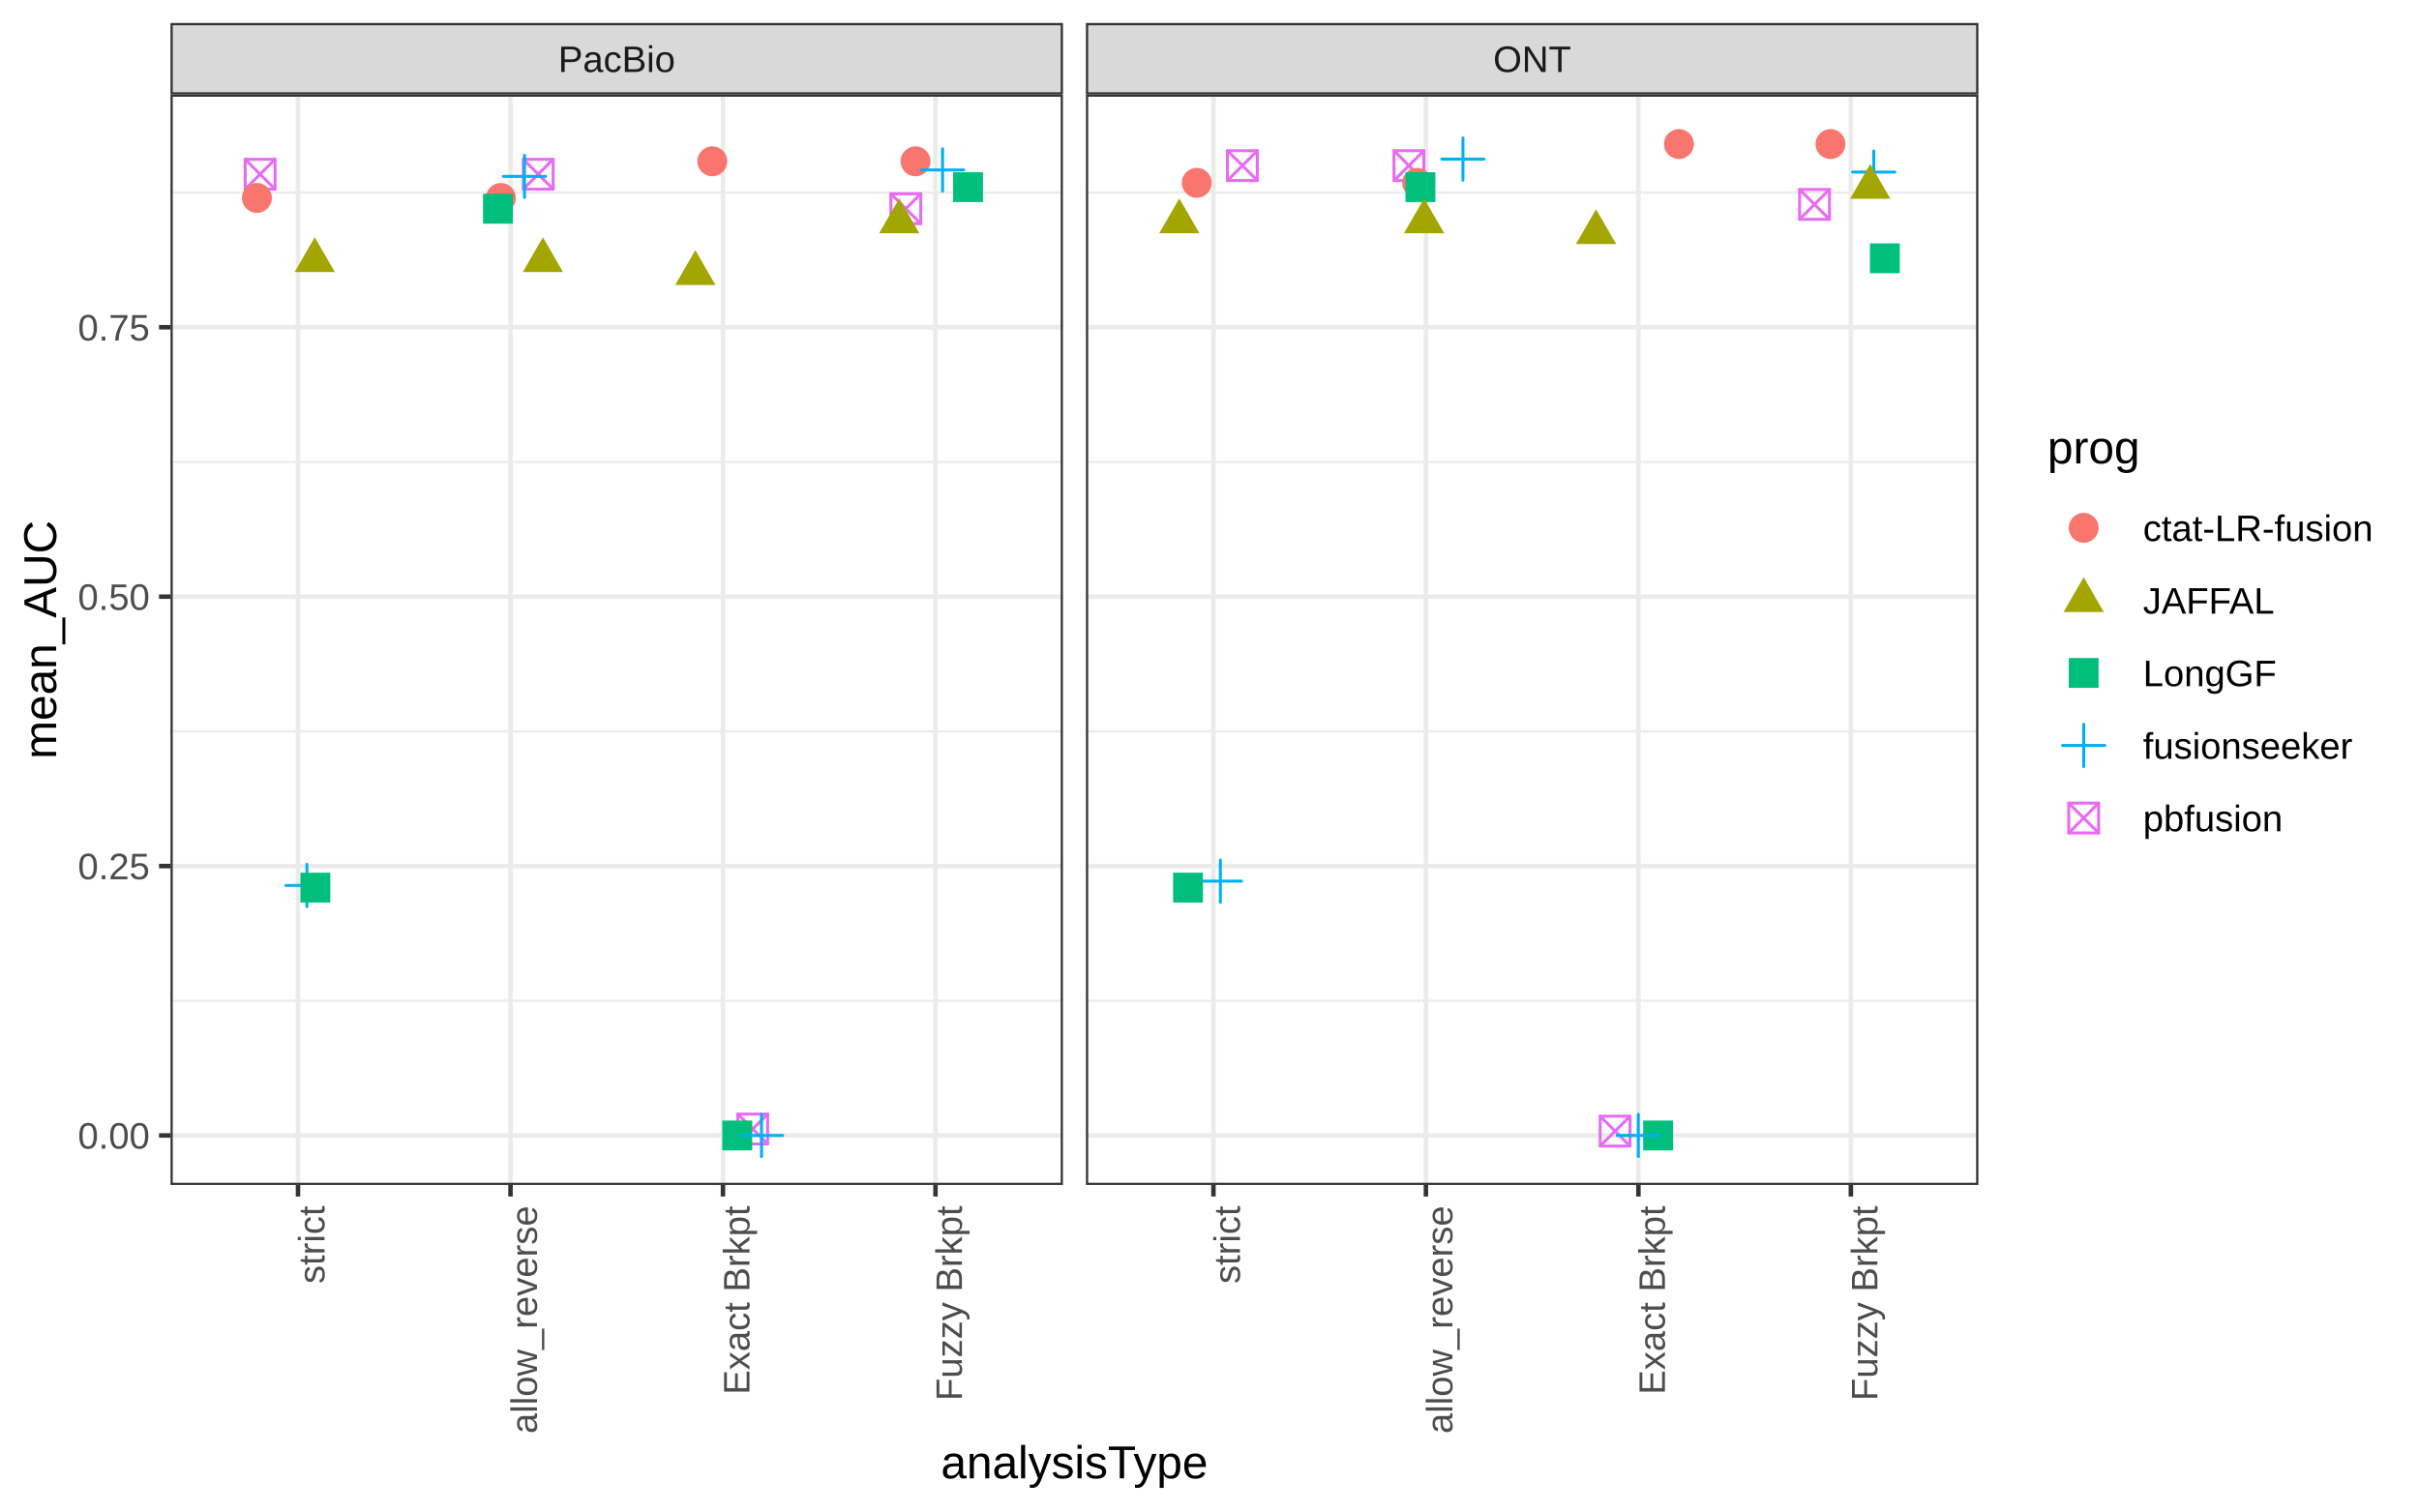
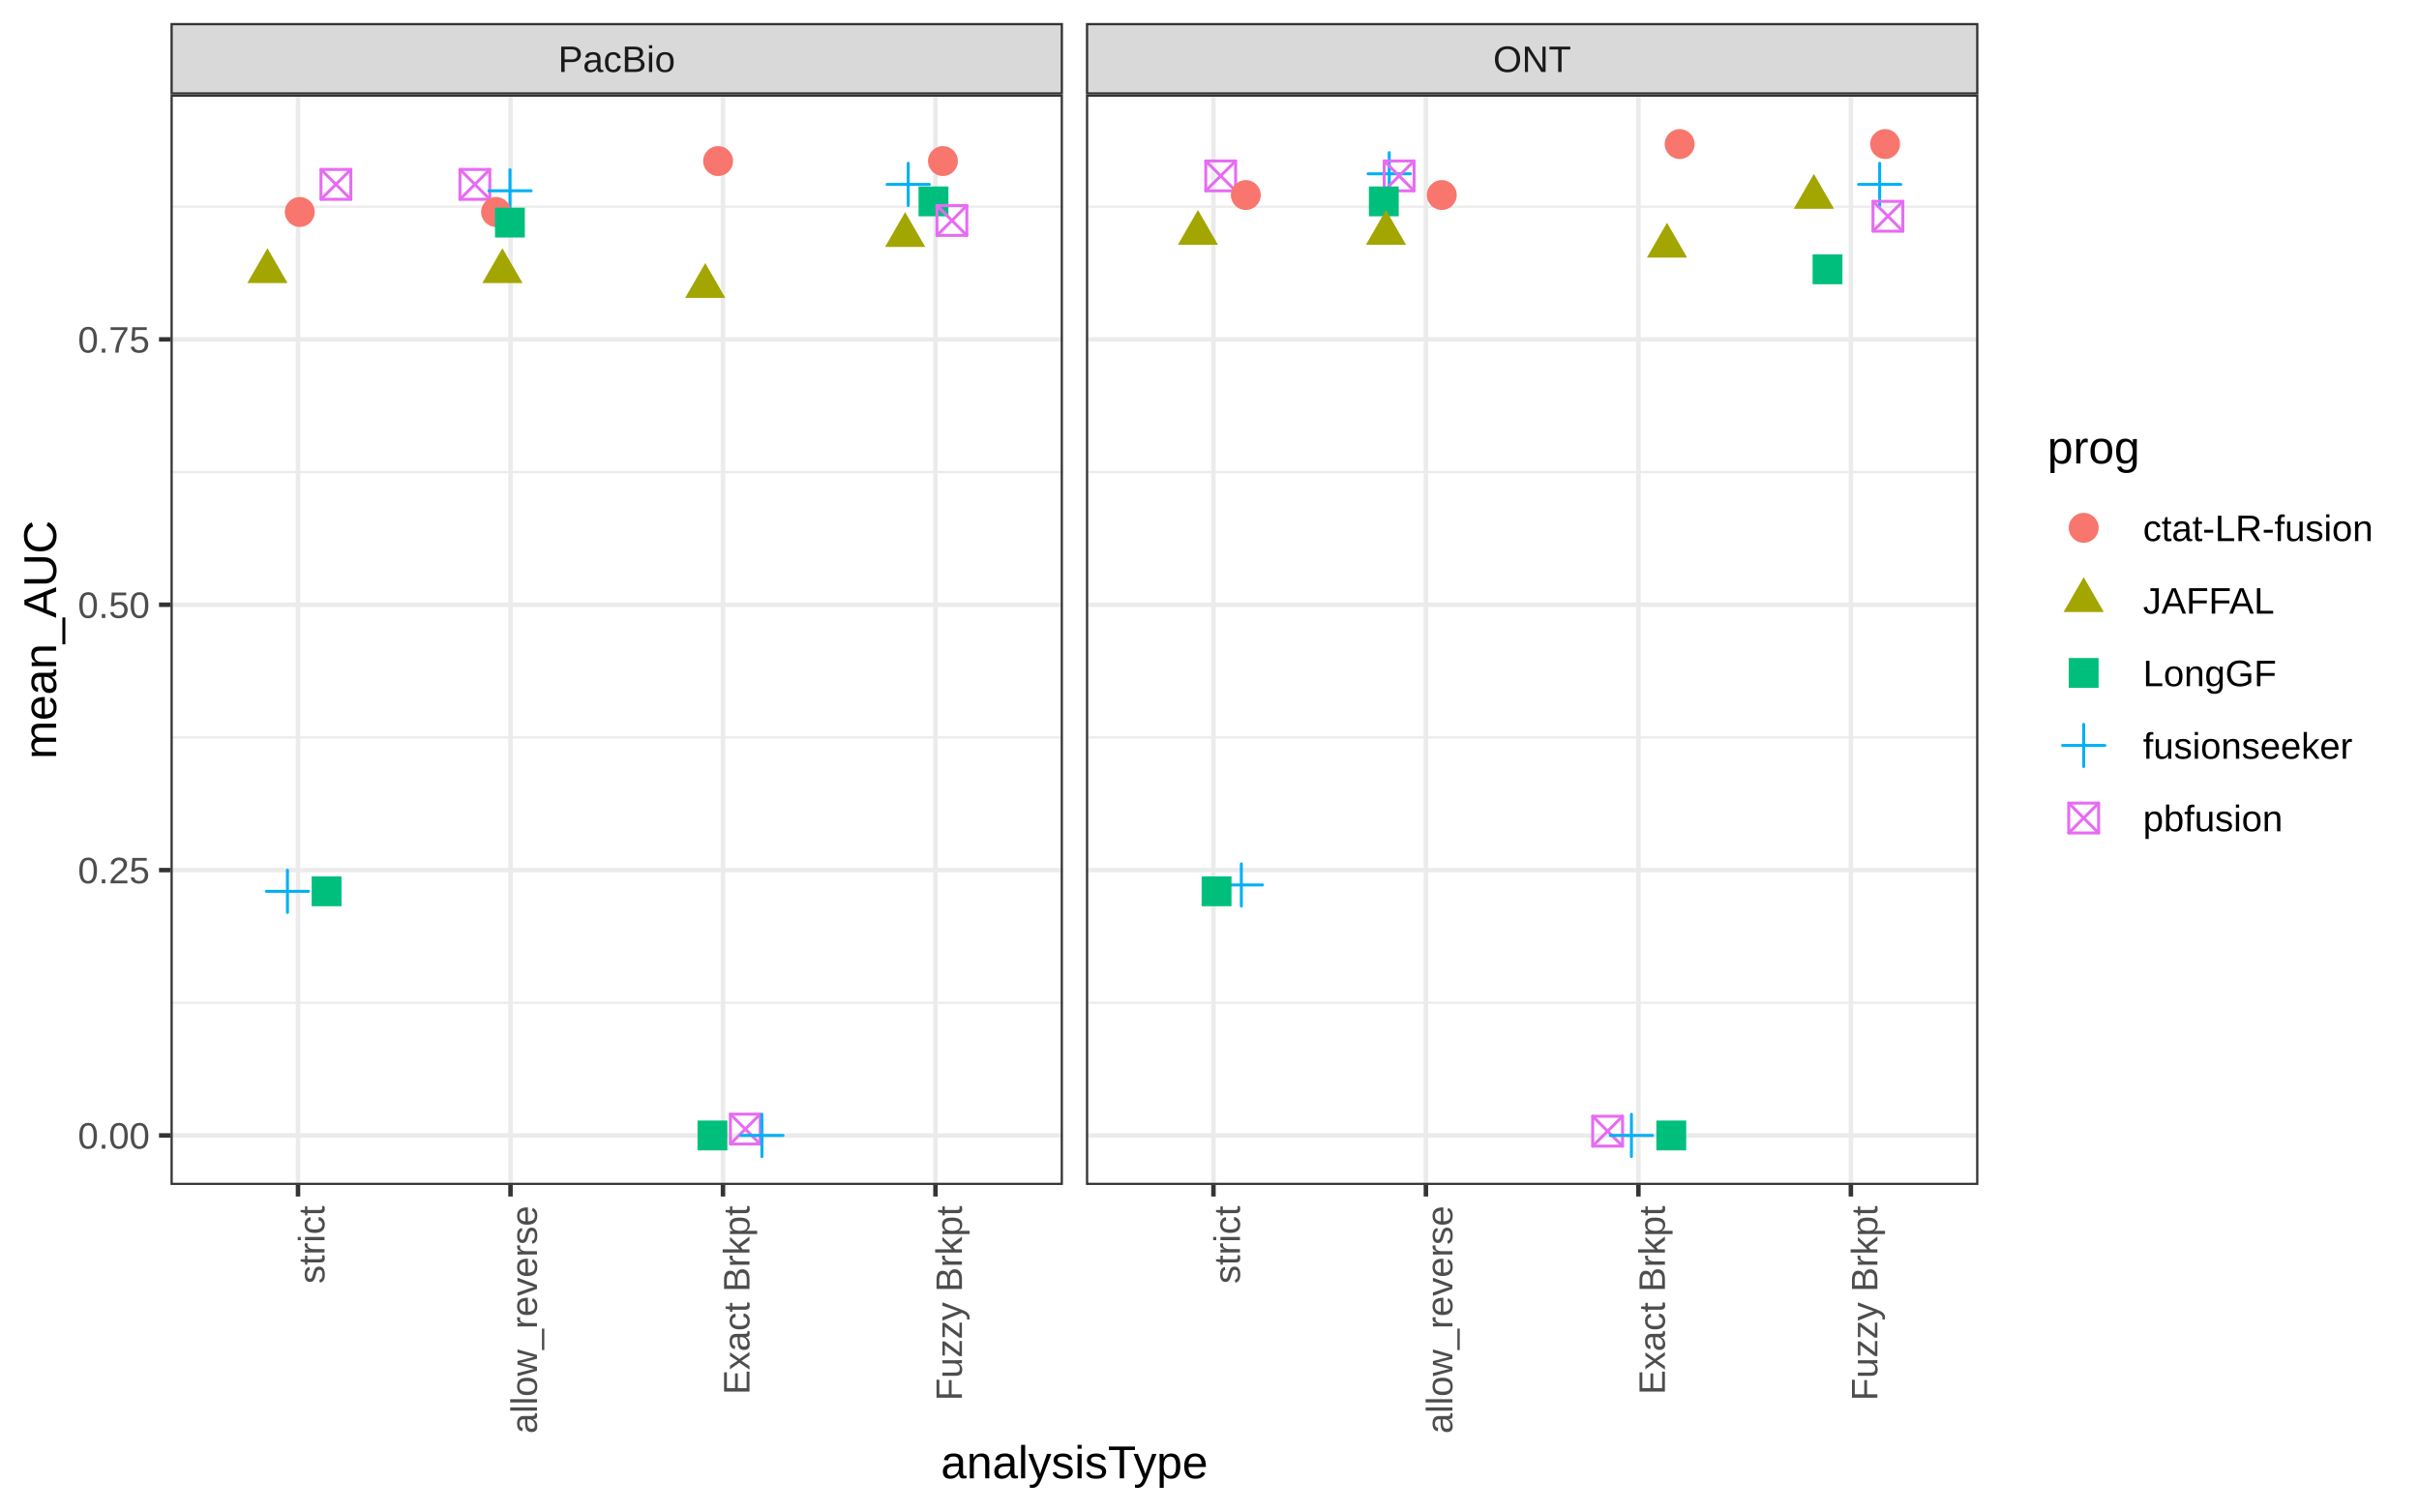
<svg xmlns="http://www.w3.org/2000/svg" class="svglite" width="576.00pt" height="360.00pt" viewBox="0 0 576.00 360.00">
  <defs>
    <style type="text/css">
    .svglite line, .svglite polyline, .svglite polygon, .svglite path, .svglite rect, .svglite circle {
      fill: none;
      stroke: #000000;
      stroke-linecap: round;
      stroke-linejoin: round;
      stroke-miterlimit: 10.00;
    }
    .svglite text {
      white-space: pre;
    }
  </style>
  </defs>
  <rect width="100%" height="100%" style="stroke: none; fill: #FFFFFF;" />
  <defs>
    <clipPath id="cpMC4wMHw1NzYuMDB8MC4wMHwzNjAuMDA=">
      <rect x="0.00" y="0.00" width="576.00" height="360.00" />
    </clipPath>
  </defs>
  <g clip-path="url(#cpMC4wMHw1NzYuMDB8MC4wMHwzNjAuMDA=)">
    <rect x="-0" y="0.00" width="576.00" height="360.00" style="stroke-width: 1.07; stroke: #FFFFFF; fill: #FFFFFF;" />
  </g>
  <defs>
    <clipPath id="cpNDAuNjB8MjUzLjEwfDIyLjUwfDI4Mi4yNA==">
      <rect x="40.60" y="22.50" width="212.50" height="259.73" />
    </clipPath>
  </defs>
  <g clip-path="url(#cpNDAuNjB8MjUzLjEwfDIyLjUwfDI4Mi4yNA==)">
    <rect x="40.60" y="22.50" width="212.50" height="259.73" style="stroke-width: 1.07; stroke: none; fill: #FFFFFF;" />
-     <polyline points="40.60,238.35 253.10,238.35 " style="stroke-width: 0.53; stroke: #EBEBEB; stroke-linecap: butt;" />
-     <polyline points="40.60,174.19 253.10,174.19 " style="stroke-width: 0.53; stroke: #EBEBEB; stroke-linecap: butt;" />
-     <polyline points="40.60,110.02 253.10,110.02 " style="stroke-width: 0.53; stroke: #EBEBEB; stroke-linecap: butt;" />
-     <polyline points="40.60,45.86 253.10,45.86 " style="stroke-width: 0.53; stroke: #EBEBEB; stroke-linecap: butt;" />
+     <polyline points="40.60,238.83 253.10,238.83 " style="stroke-width: 0.53; stroke: #EBEBEB; stroke-linecap: butt;" />
+     <polyline points="40.60,175.63 253.10,175.63 " style="stroke-width: 0.53; stroke: #EBEBEB; stroke-linecap: butt;" />
+     <polyline points="40.60,112.43 253.10,112.43 " style="stroke-width: 0.53; stroke: #EBEBEB; stroke-linecap: butt;" />
+     <polyline points="40.60,49.23 253.10,49.23 " style="stroke-width: 0.53; stroke: #EBEBEB; stroke-linecap: butt;" />
    <polyline points="40.60,270.43 253.10,270.43 " style="stroke-width: 1.07; stroke: #EBEBEB; stroke-linecap: butt;" />
-     <polyline points="40.60,206.27 253.10,206.27 " style="stroke-width: 1.07; stroke: #EBEBEB; stroke-linecap: butt;" />
-     <polyline points="40.60,142.10 253.10,142.10 " style="stroke-width: 1.07; stroke: #EBEBEB; stroke-linecap: butt;" />
-     <polyline points="40.60,77.94 253.10,77.94 " style="stroke-width: 1.07; stroke: #EBEBEB; stroke-linecap: butt;" />
+     <polyline points="40.60,207.23 253.10,207.23 " style="stroke-width: 1.07; stroke: #EBEBEB; stroke-linecap: butt;" />
+     <polyline points="40.60,144.03 253.10,144.03 " style="stroke-width: 1.07; stroke: #EBEBEB; stroke-linecap: butt;" />
+     <polyline points="40.60,80.83 253.10,80.83 " style="stroke-width: 1.07; stroke: #EBEBEB; stroke-linecap: butt;" />
    <polyline points="70.96,282.24 70.96,22.50 " style="stroke-width: 1.07; stroke: #EBEBEB; stroke-linecap: butt;" />
    <polyline points="121.56,282.24 121.56,22.50 " style="stroke-width: 1.07; stroke: #EBEBEB; stroke-linecap: butt;" />
    <polyline points="172.15,282.24 172.15,22.50 " style="stroke-width: 1.07; stroke: #EBEBEB; stroke-linecap: butt;" />
    <polyline points="222.75,282.24 222.75,22.50 " style="stroke-width: 1.07; stroke: #EBEBEB; stroke-linecap: butt;" />
-     <rect x="58.38" y="37.94" width="7.11" height="7.11" style="stroke-width: 0.71; stroke: #E76BF3;" />
-     <line x1="58.38" y1="45.05" x2="65.49" y2="37.94" style="stroke-width: 0.71; stroke: #E76BF3;" />
-     <line x1="58.38" y1="37.94" x2="65.49" y2="45.05" style="stroke-width: 0.71; stroke: #E76BF3;" />
-     <circle cx="61.18" cy="47.14" r="3.56" style="stroke-width: 0.71; stroke: none; fill: #F8766D;" />
-     <polygon points="74.94,56.50 79.73,64.79 70.16,64.79 " style="stroke-width: 0.71; stroke: none; fill: #A3A500;" />
-     <line x1="68.06" y1="210.89" x2="78.11" y2="210.89" style="stroke-width: 0.71; stroke: #00B0F6;" />
-     <line x1="73.08" y1="215.92" x2="73.08" y2="205.86" style="stroke-width: 0.71; stroke: #00B0F6;" />
-     <polygon points="71.54,214.96 78.65,214.96 78.65,207.85 71.54,207.85 " style="stroke-width: 0.71; stroke: none; fill: #00BF7D;" />
-     <rect x="124.61" y="37.94" width="7.11" height="7.11" style="stroke-width: 0.71; stroke: #E76BF3;" />
-     <line x1="124.61" y1="45.05" x2="131.72" y2="37.94" style="stroke-width: 0.71; stroke: #E76BF3;" />
-     <line x1="124.61" y1="37.94" x2="131.72" y2="45.05" style="stroke-width: 0.71; stroke: #E76BF3;" />
-     <line x1="119.86" y1="42.01" x2="129.92" y2="42.01" style="stroke-width: 0.71; stroke: #00B0F6;" />
-     <line x1="124.89" y1="47.04" x2="124.89" y2="36.98" style="stroke-width: 0.71; stroke: #00B0F6;" />
-     <circle cx="119.27" cy="47.14" r="3.56" style="stroke-width: 0.71; stroke: none; fill: #F8766D;" />
-     <polygon points="115.02,53.27 122.13,53.27 122.13,46.15 115.02,46.15 " style="stroke-width: 0.71; stroke: none; fill: #00BF7D;" />
-     <polygon points="129.27,56.50 134.06,64.79 124.49,64.79 " style="stroke-width: 0.71; stroke: none; fill: #A3A500;" />
-     <circle cx="169.62" cy="38.42" r="3.56" style="stroke-width: 0.71; stroke: none; fill: #F8766D;" />
-     <polygon points="165.57,59.58 170.36,67.87 160.78,67.87 " style="stroke-width: 0.71; stroke: none; fill: #A3A500;" />
-     <rect x="175.68" y="265.34" width="7.11" height="7.11" style="stroke-width: 0.71; stroke: #E76BF3;" />
-     <line x1="175.68" y1="272.45" x2="182.79" y2="265.34" style="stroke-width: 0.71; stroke: #E76BF3;" />
-     <line x1="175.68" y1="265.34" x2="182.79" y2="272.45" style="stroke-width: 0.71; stroke: #E76BF3;" />
-     <polygon points="171.99,273.99 179.11,273.99 179.11,266.88 171.99,266.88 " style="stroke-width: 0.71; stroke: none; fill: #00BF7D;" />
-     <line x1="176.30" y1="270.43" x2="186.36" y2="270.43" style="stroke-width: 0.71; stroke: #00B0F6;" />
-     <line x1="181.33" y1="275.46" x2="181.33" y2="265.40" style="stroke-width: 0.71; stroke: #00B0F6;" />
-     <circle cx="217.99" cy="38.42" r="3.56" style="stroke-width: 0.71; stroke: none; fill: #F8766D;" />
-     <line x1="219.41" y1="40.47" x2="229.47" y2="40.47" style="stroke-width: 0.71; stroke: #00B0F6;" />
-     <line x1="224.44" y1="45.50" x2="224.44" y2="35.44" style="stroke-width: 0.71; stroke: #00B0F6;" />
-     <polygon points="226.95,48.13 234.06,48.13 234.06,41.02 226.95,41.02 " style="stroke-width: 0.71; stroke: none; fill: #00BF7D;" />
-     <rect x="212.14" y="46.15" width="7.11" height="7.11" style="stroke-width: 0.71; stroke: #E76BF3;" />
-     <line x1="212.14" y1="53.27" x2="219.25" y2="46.15" style="stroke-width: 0.71; stroke: #E76BF3;" />
-     <line x1="212.14" y1="46.15" x2="219.25" y2="53.27" style="stroke-width: 0.71; stroke: #E76BF3;" />
-     <polygon points="214.12,47.26 218.91,55.55 209.33,55.55 " style="stroke-width: 0.71; stroke: none; fill: #A3A500;" />
+     <rect x="76.43" y="40.36" width="7.11" height="7.11" style="stroke-width: 0.71; stroke: #E76BF3;" />
+     <line x1="76.43" y1="47.47" x2="83.54" y2="40.36" style="stroke-width: 0.71; stroke: #E76BF3;" />
+     <line x1="76.43" y1="40.36" x2="83.54" y2="47.47" style="stroke-width: 0.71; stroke: #E76BF3;" />
+     <circle cx="71.38" cy="50.49" r="3.56" style="stroke-width: 0.71; stroke: none; fill: #F8766D;" />
+     <polygon points="63.68,59.12 68.47,67.41 58.89,67.41 " style="stroke-width: 0.71; stroke: none; fill: #A3A500;" />
+     <polygon points="74.21,215.84 81.32,215.84 81.32,208.73 74.21,208.73 " style="stroke-width: 0.71; stroke: none; fill: #00BF7D;" />
+     <line x1="63.42" y1="212.29" x2="73.48" y2="212.29" style="stroke-width: 0.71; stroke: #00B0F6;" />
+     <line x1="68.45" y1="217.31" x2="68.45" y2="207.26" style="stroke-width: 0.71; stroke: #00B0F6;" />
+     <rect x="109.52" y="40.36" width="7.11" height="7.11" style="stroke-width: 0.71; stroke: #E76BF3;" />
+     <line x1="109.52" y1="47.47" x2="116.63" y2="40.36" style="stroke-width: 0.71; stroke: #E76BF3;" />
+     <line x1="109.52" y1="40.36" x2="116.63" y2="47.47" style="stroke-width: 0.71; stroke: #E76BF3;" />
+     <line x1="116.41" y1="45.43" x2="126.46" y2="45.43" style="stroke-width: 0.71; stroke: #00B0F6;" />
+     <line x1="121.44" y1="50.46" x2="121.44" y2="40.41" style="stroke-width: 0.71; stroke: #00B0F6;" />
+     <circle cx="118.12" cy="50.49" r="3.56" style="stroke-width: 0.71; stroke: none; fill: #F8766D;" />
+     <polygon points="117.86,56.57 124.97,56.57 124.97,49.46 117.86,49.46 " style="stroke-width: 0.71; stroke: none; fill: #00BF7D;" />
+     <polygon points="119.63,59.12 124.42,67.41 114.84,67.41 " style="stroke-width: 0.71; stroke: none; fill: #A3A500;" />
+     <circle cx="170.99" cy="38.36" r="3.56" style="stroke-width: 0.71; stroke: none; fill: #F8766D;" />
+     <polygon points="167.93,62.66 172.71,70.95 163.14,70.95 " style="stroke-width: 0.71; stroke: none; fill: #A3A500;" />
+     <rect x="173.91" y="265.36" width="7.11" height="7.11" style="stroke-width: 0.71; stroke: #E76BF3;" />
+     <line x1="173.91" y1="272.47" x2="181.02" y2="265.36" style="stroke-width: 0.71; stroke: #E76BF3;" />
+     <line x1="173.91" y1="265.36" x2="181.02" y2="272.47" style="stroke-width: 0.71; stroke: #E76BF3;" />
+     <polygon points="166.09,273.99 173.20,273.99 173.20,266.88 166.09,266.88 " style="stroke-width: 0.71; stroke: none; fill: #00BF7D;" />
+     <line x1="176.40" y1="270.43" x2="186.45" y2="270.43" style="stroke-width: 0.71; stroke: #00B0F6;" />
+     <line x1="181.42" y1="275.46" x2="181.42" y2="265.40" style="stroke-width: 0.71; stroke: #00B0F6;" />
+     <circle cx="224.53" cy="38.36" r="3.56" style="stroke-width: 0.71; stroke: none; fill: #F8766D;" />
+     <line x1="211.23" y1="43.92" x2="221.29" y2="43.92" style="stroke-width: 0.71; stroke: #00B0F6;" />
+     <line x1="216.26" y1="48.95" x2="216.26" y2="38.89" style="stroke-width: 0.71; stroke: #00B0F6;" />
+     <polygon points="218.72,51.52 225.83,51.52 225.83,44.41 218.72,44.41 " style="stroke-width: 0.71; stroke: none; fill: #00BF7D;" />
+     <rect x="223.11" y="48.96" width="7.11" height="7.11" style="stroke-width: 0.71; stroke: #E76BF3;" />
+     <line x1="223.11" y1="56.07" x2="230.22" y2="48.96" style="stroke-width: 0.71; stroke: #E76BF3;" />
+     <line x1="223.11" y1="48.96" x2="230.22" y2="56.07" style="stroke-width: 0.71; stroke: #E76BF3;" />
+     <polygon points="215.53,50.52 220.32,58.82 210.74,58.82 " style="stroke-width: 0.71; stroke: none; fill: #A3A500;" />
    <rect x="40.60" y="22.50" width="212.50" height="259.73" style="stroke-width: 1.07; stroke: #333333;" />
  </g>
  <g clip-path="url(#cpMC4wMHw1NzYuMDB8MC4wMHwzNjAuMDA=)">
</g>
  <defs>
    <clipPath id="cpMjU4LjU4fDQ3MS4wOHwyMi41MHwyODIuMjQ=">
      <rect x="258.58" y="22.50" width="212.50" height="259.73" />
    </clipPath>
  </defs>
  <g clip-path="url(#cpMjU4LjU4fDQ3MS4wOHwyMi41MHwyODIuMjQ=)">
    <rect x="258.58" y="22.50" width="212.50" height="259.73" style="stroke-width: 1.07; stroke: none; fill: #FFFFFF;" />
-     <polyline points="258.58,238.35 471.08,238.35 " style="stroke-width: 0.53; stroke: #EBEBEB; stroke-linecap: butt;" />
-     <polyline points="258.58,174.19 471.08,174.19 " style="stroke-width: 0.53; stroke: #EBEBEB; stroke-linecap: butt;" />
-     <polyline points="258.58,110.02 471.08,110.02 " style="stroke-width: 0.53; stroke: #EBEBEB; stroke-linecap: butt;" />
-     <polyline points="258.58,45.86 471.08,45.86 " style="stroke-width: 0.53; stroke: #EBEBEB; stroke-linecap: butt;" />
+     <polyline points="258.58,238.83 471.08,238.83 " style="stroke-width: 0.53; stroke: #EBEBEB; stroke-linecap: butt;" />
+     <polyline points="258.58,175.63 471.08,175.63 " style="stroke-width: 0.53; stroke: #EBEBEB; stroke-linecap: butt;" />
+     <polyline points="258.58,112.43 471.08,112.43 " style="stroke-width: 0.53; stroke: #EBEBEB; stroke-linecap: butt;" />
+     <polyline points="258.58,49.23 471.08,49.23 " style="stroke-width: 0.53; stroke: #EBEBEB; stroke-linecap: butt;" />
    <polyline points="258.58,270.43 471.08,270.43 " style="stroke-width: 1.07; stroke: #EBEBEB; stroke-linecap: butt;" />
-     <polyline points="258.58,206.27 471.08,206.27 " style="stroke-width: 1.07; stroke: #EBEBEB; stroke-linecap: butt;" />
-     <polyline points="258.58,142.10 471.08,142.10 " style="stroke-width: 1.07; stroke: #EBEBEB; stroke-linecap: butt;" />
-     <polyline points="258.58,77.94 471.08,77.94 " style="stroke-width: 1.07; stroke: #EBEBEB; stroke-linecap: butt;" />
+     <polyline points="258.58,207.23 471.08,207.23 " style="stroke-width: 1.07; stroke: #EBEBEB; stroke-linecap: butt;" />
+     <polyline points="258.58,144.03 471.08,144.03 " style="stroke-width: 1.07; stroke: #EBEBEB; stroke-linecap: butt;" />
+     <polyline points="258.58,80.83 471.08,80.83 " style="stroke-width: 1.07; stroke: #EBEBEB; stroke-linecap: butt;" />
    <polyline points="288.94,282.24 288.94,22.50 " style="stroke-width: 1.07; stroke: #EBEBEB; stroke-linecap: butt;" />
    <polyline points="339.53,282.24 339.53,22.50 " style="stroke-width: 1.07; stroke: #EBEBEB; stroke-linecap: butt;" />
    <polyline points="390.13,282.24 390.13,22.50 " style="stroke-width: 1.07; stroke: #EBEBEB; stroke-linecap: butt;" />
    <polyline points="440.72,282.24 440.72,22.50 " style="stroke-width: 1.07; stroke: #EBEBEB; stroke-linecap: butt;" />
-     <rect x="292.27" y="35.89" width="7.11" height="7.11" style="stroke-width: 0.71; stroke: #E76BF3;" />
-     <line x1="292.27" y1="43.00" x2="299.39" y2="35.89" style="stroke-width: 0.71; stroke: #E76BF3;" />
-     <line x1="292.27" y1="35.89" x2="299.39" y2="43.00" style="stroke-width: 0.71; stroke: #E76BF3;" />
-     <circle cx="284.96" cy="43.55" r="3.56" style="stroke-width: 0.71; stroke: none; fill: #F8766D;" />
-     <polygon points="280.81,47.26 285.60,55.55 276.02,55.55 " style="stroke-width: 0.71; stroke: none; fill: #A3A500;" />
-     <line x1="285.56" y1="209.86" x2="295.62" y2="209.86" style="stroke-width: 0.71; stroke: #00B0F6;" />
-     <line x1="290.59" y1="214.89" x2="290.59" y2="204.83" style="stroke-width: 0.71; stroke: #00B0F6;" />
-     <polygon points="279.33,214.96 286.44,214.96 286.44,207.85 279.33,207.85 " style="stroke-width: 0.71; stroke: none; fill: #00BF7D;" />
-     <line x1="343.32" y1="37.90" x2="353.38" y2="37.90" style="stroke-width: 0.71; stroke: #00B0F6;" />
-     <line x1="348.35" y1="42.93" x2="348.35" y2="32.88" style="stroke-width: 0.71; stroke: #00B0F6;" />
-     <rect x="331.93" y="35.89" width="7.11" height="7.11" style="stroke-width: 0.71; stroke: #E76BF3;" />
-     <line x1="331.93" y1="43.00" x2="339.04" y2="35.89" style="stroke-width: 0.71; stroke: #E76BF3;" />
-     <line x1="331.93" y1="35.89" x2="339.04" y2="43.00" style="stroke-width: 0.71; stroke: #E76BF3;" />
-     <circle cx="337.45" cy="43.55" r="3.56" style="stroke-width: 0.71; stroke: none; fill: #F8766D;" />
-     <polygon points="334.67,48.13 341.78,48.13 341.78,41.02 334.67,41.02 " style="stroke-width: 0.71; stroke: none; fill: #00BF7D;" />
-     <polygon points="339.10,47.26 343.88,55.55 334.31,55.55 " style="stroke-width: 0.71; stroke: none; fill: #A3A500;" />
-     <circle cx="399.78" cy="34.31" r="3.56" style="stroke-width: 0.71; stroke: none; fill: #F8766D;" />
-     <polygon points="380.04,49.83 384.83,58.12 375.26,58.12 " style="stroke-width: 0.71; stroke: none; fill: #A3A500;" />
-     <rect x="381.02" y="265.85" width="7.11" height="7.11" style="stroke-width: 0.71; stroke: #E76BF3;" />
-     <line x1="381.02" y1="272.96" x2="388.13" y2="265.85" style="stroke-width: 0.71; stroke: #E76BF3;" />
-     <line x1="381.02" y1="265.85" x2="388.13" y2="272.96" style="stroke-width: 0.71; stroke: #E76BF3;" />
-     <polygon points="391.27,273.99 398.38,273.99 398.38,266.88 391.27,266.88 " style="stroke-width: 0.71; stroke: none; fill: #00BF7D;" />
-     <line x1="385.08" y1="270.43" x2="395.14" y2="270.43" style="stroke-width: 0.71; stroke: #00B0F6;" />
-     <line x1="390.11" y1="275.46" x2="390.11" y2="265.40" style="stroke-width: 0.71; stroke: #00B0F6;" />
-     <circle cx="435.87" cy="34.31" r="3.56" style="stroke-width: 0.71; stroke: none; fill: #F8766D;" />
-     <line x1="441.14" y1="40.98" x2="451.19" y2="40.98" style="stroke-width: 0.71; stroke: #00B0F6;" />
-     <line x1="446.17" y1="46.01" x2="446.17" y2="35.96" style="stroke-width: 0.71; stroke: #00B0F6;" />
-     <polygon points="445.33,39.05 450.12,47.34 440.55,47.34 " style="stroke-width: 0.71; stroke: none; fill: #A3A500;" />
-     <rect x="428.51" y="45.13" width="7.11" height="7.11" style="stroke-width: 0.71; stroke: #E76BF3;" />
-     <line x1="428.51" y1="52.24" x2="435.62" y2="45.13" style="stroke-width: 0.71; stroke: #E76BF3;" />
-     <line x1="428.51" y1="45.13" x2="435.62" y2="52.24" style="stroke-width: 0.71; stroke: #E76BF3;" />
-     <polygon points="445.26,65.07 452.37,65.07 452.37,57.96 445.26,57.96 " style="stroke-width: 0.71; stroke: none; fill: #00BF7D;" />
+     <rect x="287.11" y="38.34" width="7.11" height="7.11" style="stroke-width: 0.71; stroke: #E76BF3;" />
+     <line x1="287.11" y1="45.45" x2="294.22" y2="38.34" style="stroke-width: 0.71; stroke: #E76BF3;" />
+     <line x1="287.11" y1="38.34" x2="294.22" y2="45.45" style="stroke-width: 0.71; stroke: #E76BF3;" />
+     <circle cx="296.65" cy="46.45" r="3.56" style="stroke-width: 0.71; stroke: none; fill: #F8766D;" />
+     <polygon points="285.25,50.02 290.03,58.31 280.46,58.31 " style="stroke-width: 0.71; stroke: none; fill: #A3A500;" />
+     <line x1="290.55" y1="210.77" x2="300.60" y2="210.77" style="stroke-width: 0.71; stroke: #00B0F6;" />
+     <line x1="295.58" y1="215.80" x2="295.58" y2="205.74" style="stroke-width: 0.71; stroke: #00B0F6;" />
+     <polygon points="286.13,215.84 293.24,215.84 293.24,208.73 286.13,208.73 " style="stroke-width: 0.71; stroke: none; fill: #00BF7D;" />
+     <line x1="325.77" y1="41.39" x2="335.83" y2="41.39" style="stroke-width: 0.71; stroke: #00B0F6;" />
+     <line x1="330.80" y1="46.42" x2="330.80" y2="36.36" style="stroke-width: 0.71; stroke: #00B0F6;" />
+     <rect x="329.60" y="38.34" width="7.11" height="7.11" style="stroke-width: 0.71; stroke: #E76BF3;" />
+     <line x1="329.60" y1="45.45" x2="336.71" y2="38.34" style="stroke-width: 0.71; stroke: #E76BF3;" />
+     <line x1="329.60" y1="38.34" x2="336.71" y2="45.45" style="stroke-width: 0.71; stroke: #E76BF3;" />
+     <circle cx="343.31" cy="46.45" r="3.56" style="stroke-width: 0.71; stroke: none; fill: #F8766D;" />
+     <polygon points="325.95,51.52 333.06,51.52 333.06,44.41 325.95,44.41 " style="stroke-width: 0.71; stroke: none; fill: #00BF7D;" />
+     <polygon points="330.02,50.02 334.81,58.31 325.24,58.31 " style="stroke-width: 0.71; stroke: none; fill: #A3A500;" />
+     <circle cx="399.95" cy="34.31" r="3.56" style="stroke-width: 0.71; stroke: none; fill: #F8766D;" />
+     <polygon points="396.94,53.05 401.73,61.34 392.15,61.34 " style="stroke-width: 0.71; stroke: none; fill: #A3A500;" />
+     <rect x="379.24" y="265.86" width="7.11" height="7.11" style="stroke-width: 0.71; stroke: #E76BF3;" />
+     <line x1="379.24" y1="272.97" x2="386.35" y2="265.86" style="stroke-width: 0.71; stroke: #E76BF3;" />
+     <line x1="379.24" y1="265.86" x2="386.35" y2="272.97" style="stroke-width: 0.71; stroke: #E76BF3;" />
+     <polygon points="394.40,273.99 401.51,273.99 401.51,266.88 394.40,266.88 " style="stroke-width: 0.71; stroke: none; fill: #00BF7D;" />
+     <line x1="383.44" y1="270.43" x2="393.50" y2="270.43" style="stroke-width: 0.71; stroke: #00B0F6;" />
+     <line x1="388.47" y1="275.46" x2="388.47" y2="265.40" style="stroke-width: 0.71; stroke: #00B0F6;" />
+     <circle cx="448.87" cy="34.31" r="3.56" style="stroke-width: 0.71; stroke: none; fill: #F8766D;" />
+     <line x1="442.56" y1="43.92" x2="452.61" y2="43.92" style="stroke-width: 0.71; stroke: #00B0F6;" />
+     <line x1="447.58" y1="48.95" x2="447.58" y2="38.89" style="stroke-width: 0.71; stroke: #00B0F6;" />
+     <polygon points="431.91,41.42 436.70,49.72 427.12,49.72 " style="stroke-width: 0.71; stroke: none; fill: #A3A500;" />
+     <rect x="445.99" y="47.95" width="7.11" height="7.11" style="stroke-width: 0.71; stroke: #E76BF3;" />
+     <line x1="445.99" y1="55.06" x2="453.10" y2="47.95" style="stroke-width: 0.71; stroke: #E76BF3;" />
+     <line x1="445.99" y1="47.95" x2="453.10" y2="55.06" style="stroke-width: 0.71; stroke: #E76BF3;" />
+     <polygon points="431.60,67.70 438.71,67.70 438.71,60.59 431.60,60.59 " style="stroke-width: 0.71; stroke: none; fill: #00BF7D;" />
    <rect x="258.58" y="22.50" width="212.50" height="259.73" style="stroke-width: 1.07; stroke: #333333;" />
  </g>
  <g clip-path="url(#cpMC4wMHw1NzYuMDB8MC4wMHwzNjAuMDA=)">
</g>
  <defs>
    <clipPath id="cpNDAuNjB8MjUzLjEwfDUuNDh8MjIuNTA=">
      <rect x="40.60" y="5.48" width="212.50" height="17.03" />
    </clipPath>
  </defs>
  <g clip-path="url(#cpNDAuNjB8MjUzLjEwfDUuNDh8MjIuNTA=)">
    <rect x="40.60" y="5.48" width="212.50" height="17.03" style="stroke-width: 1.07; stroke: #333333; fill: #D9D9D9;" />
    <text x="146.85" y="17.15" text-anchor="middle" style="font-size: 8.80px;fill: #1A1A1A; font-family: &quot;Arial&quot;;" textLength="27.88px" lengthAdjust="spacingAndGlyphs">PacBio</text>
  </g>
  <g clip-path="url(#cpMC4wMHw1NzYuMDB8MC4wMHwzNjAuMDA=)">
</g>
  <defs>
    <clipPath id="cpMjU4LjU4fDQ3MS4wOHw1LjQ4fDIyLjUw">
      <rect x="258.58" y="5.48" width="212.50" height="17.03" />
    </clipPath>
  </defs>
  <g clip-path="url(#cpMjU4LjU4fDQ3MS4wOHw1LjQ4fDIyLjUw)">
    <rect x="258.58" y="5.48" width="212.50" height="17.03" style="stroke-width: 1.07; stroke: #333333; fill: #D9D9D9;" />
    <text x="364.83" y="17.15" text-anchor="middle" style="font-size: 8.80px;fill: #1A1A1A; font-family: &quot;Arial&quot;;" textLength="18.56px" lengthAdjust="spacingAndGlyphs">ONT</text>
  </g>
  <g clip-path="url(#cpMC4wMHw1NzYuMDB8MC4wMHwzNjAuMDA=)">
    <polyline points="70.96,284.98 70.96,282.24 " style="stroke-width: 1.07; stroke: #333333; stroke-linecap: butt;" />
    <polyline points="121.56,284.98 121.56,282.24 " style="stroke-width: 1.07; stroke: #333333; stroke-linecap: butt;" />
    <polyline points="172.15,284.98 172.15,282.24 " style="stroke-width: 1.07; stroke: #333333; stroke-linecap: butt;" />
    <polyline points="222.75,284.98 222.75,282.24 " style="stroke-width: 1.07; stroke: #333333; stroke-linecap: butt;" />
    <text transform="translate(77.27,287.17) rotate(-90)" text-anchor="end" style="font-size: 8.80px;fill: #4D4D4D; font-family: &quot;Arial&quot;;" textLength="18.56px" lengthAdjust="spacingAndGlyphs">strict</text>
    <text transform="translate(127.86,287.17) rotate(-90)" text-anchor="end" style="font-size: 8.80px;fill: #4D4D4D; font-family: &quot;Arial&quot;;" textLength="54.29px" lengthAdjust="spacingAndGlyphs">allow_reverse</text>
    <text transform="translate(178.46,287.17) rotate(-90)" text-anchor="end" style="font-size: 8.80px;fill: #4D4D4D; font-family: &quot;Arial&quot;;" textLength="44.98px" lengthAdjust="spacingAndGlyphs">Exact Brkpt</text>
    <text transform="translate(229.05,287.17) rotate(-90)" text-anchor="end" style="font-size: 8.80px;fill: #4D4D4D; font-family: &quot;Arial&quot;;" textLength="46.44px" lengthAdjust="spacingAndGlyphs">Fuzzy Brkpt</text>
    <polyline points="288.94,284.98 288.94,282.24 " style="stroke-width: 1.07; stroke: #333333; stroke-linecap: butt;" />
    <polyline points="339.53,284.98 339.53,282.24 " style="stroke-width: 1.07; stroke: #333333; stroke-linecap: butt;" />
    <polyline points="390.13,284.98 390.13,282.24 " style="stroke-width: 1.07; stroke: #333333; stroke-linecap: butt;" />
    <polyline points="440.72,284.98 440.72,282.24 " style="stroke-width: 1.07; stroke: #333333; stroke-linecap: butt;" />
    <text transform="translate(295.25,287.17) rotate(-90)" text-anchor="end" style="font-size: 8.80px;fill: #4D4D4D; font-family: &quot;Arial&quot;;" textLength="18.56px" lengthAdjust="spacingAndGlyphs">strict</text>
    <text transform="translate(345.84,287.17) rotate(-90)" text-anchor="end" style="font-size: 8.80px;fill: #4D4D4D; font-family: &quot;Arial&quot;;" textLength="54.29px" lengthAdjust="spacingAndGlyphs">allow_reverse</text>
    <text transform="translate(396.44,287.17) rotate(-90)" text-anchor="end" style="font-size: 8.80px;fill: #4D4D4D; font-family: &quot;Arial&quot;;" textLength="44.98px" lengthAdjust="spacingAndGlyphs">Exact Brkpt</text>
    <text transform="translate(447.03,287.17) rotate(-90)" text-anchor="end" style="font-size: 8.80px;fill: #4D4D4D; font-family: &quot;Arial&quot;;" textLength="46.44px" lengthAdjust="spacingAndGlyphs">Fuzzy Brkpt</text>
    <text x="35.67" y="273.58" text-anchor="end" style="font-size: 8.80px;fill: #4D4D4D; font-family: &quot;Arial&quot;;" textLength="17.13px" lengthAdjust="spacingAndGlyphs">0.00</text>
-     <text x="35.67" y="209.42" text-anchor="end" style="font-size: 8.80px;fill: #4D4D4D; font-family: &quot;Arial&quot;;" textLength="17.13px" lengthAdjust="spacingAndGlyphs">0.25</text>
-     <text x="35.67" y="145.26" text-anchor="end" style="font-size: 8.80px;fill: #4D4D4D; font-family: &quot;Arial&quot;;" textLength="17.13px" lengthAdjust="spacingAndGlyphs">0.50</text>
-     <text x="35.67" y="81.10" text-anchor="end" style="font-size: 8.80px;fill: #4D4D4D; font-family: &quot;Arial&quot;;" textLength="17.13px" lengthAdjust="spacingAndGlyphs">0.75</text>
+     <text x="35.67" y="210.38" text-anchor="end" style="font-size: 8.80px;fill: #4D4D4D; font-family: &quot;Arial&quot;;" textLength="17.13px" lengthAdjust="spacingAndGlyphs">0.25</text>
+     <text x="35.67" y="147.18" text-anchor="end" style="font-size: 8.80px;fill: #4D4D4D; font-family: &quot;Arial&quot;;" textLength="17.13px" lengthAdjust="spacingAndGlyphs">0.50</text>
+     <text x="35.67" y="83.98" text-anchor="end" style="font-size: 8.80px;fill: #4D4D4D; font-family: &quot;Arial&quot;;" textLength="17.13px" lengthAdjust="spacingAndGlyphs">0.75</text>
    <polyline points="37.86,270.43 40.60,270.43 " style="stroke-width: 1.07; stroke: #333333; stroke-linecap: butt;" />
-     <polyline points="37.86,206.27 40.60,206.27 " style="stroke-width: 1.07; stroke: #333333; stroke-linecap: butt;" />
-     <polyline points="37.86,142.10 40.60,142.10 " style="stroke-width: 1.07; stroke: #333333; stroke-linecap: butt;" />
-     <polyline points="37.86,77.94 40.60,77.94 " style="stroke-width: 1.07; stroke: #333333; stroke-linecap: butt;" />
+     <polyline points="37.86,207.23 40.60,207.23 " style="stroke-width: 1.07; stroke: #333333; stroke-linecap: butt;" />
+     <polyline points="37.86,144.03 40.60,144.03 " style="stroke-width: 1.07; stroke: #333333; stroke-linecap: butt;" />
+     <polyline points="37.86,80.83 40.60,80.83 " style="stroke-width: 1.07; stroke: #333333; stroke-linecap: butt;" />
    <text x="255.84" y="352.09" text-anchor="middle" style="font-size: 11.00px; font-family: &quot;Arial&quot;;" textLength="64.20px" lengthAdjust="spacingAndGlyphs">analysisType</text>
    <text transform="translate(13.37,152.37) rotate(-90)" text-anchor="middle" style="font-size: 11.00px; font-family: &quot;Arial&quot;;" textLength="56.87px" lengthAdjust="spacingAndGlyphs">mean_AUC</text>
    <rect x="482.04" y="95.79" width="88.48" height="113.16" style="stroke-width: 1.07; stroke: none; fill: #FFFFFF;" />
    <text x="487.52" y="110.38" style="font-size: 11.00px; font-family: &quot;Arial&quot;;" textLength="22.02px" lengthAdjust="spacingAndGlyphs">prog</text>
    <rect x="487.52" y="117.07" width="17.28" height="17.28" style="stroke-width: 1.07; stroke: none; fill: #FFFFFF;" />
    <circle cx="496.16" cy="125.71" r="3.56" style="stroke-width: 0.71; stroke: none; fill: #F8766D;" />
    <rect x="487.52" y="134.35" width="17.28" height="17.28" style="stroke-width: 1.07; stroke: none; fill: #FFFFFF;" />
    <polygon points="496.16,137.46 500.95,145.76 491.37,145.76 " style="stroke-width: 0.71; stroke: none; fill: #A3A500;" />
    <rect x="487.52" y="151.63" width="17.28" height="17.28" style="stroke-width: 1.07; stroke: none; fill: #FFFFFF;" />
    <polygon points="492.60,163.83 499.71,163.83 499.71,156.72 492.60,156.72 " style="stroke-width: 0.71; stroke: none; fill: #00BF7D;" />
    <rect x="487.52" y="168.91" width="17.28" height="17.28" style="stroke-width: 1.07; stroke: none; fill: #FFFFFF;" />
    <line x1="491.13" y1="177.55" x2="501.19" y2="177.55" style="stroke-width: 0.71; stroke: #00B0F6;" />
    <line x1="496.16" y1="182.58" x2="496.16" y2="172.52" style="stroke-width: 0.71; stroke: #00B0F6;" />
    <rect x="487.52" y="186.19" width="17.28" height="17.28" style="stroke-width: 1.07; stroke: none; fill: #FFFFFF;" />
    <rect x="492.60" y="191.28" width="7.11" height="7.11" style="stroke-width: 0.71; stroke: #E76BF3;" />
    <line x1="492.60" y1="198.39" x2="499.71" y2="191.28" style="stroke-width: 0.71; stroke: #E76BF3;" />
    <line x1="492.60" y1="191.28" x2="499.71" y2="198.39" style="stroke-width: 0.71; stroke: #E76BF3;" />
    <text x="510.28" y="128.87" style="font-size: 8.80px; font-family: &quot;Arial&quot;;" textLength="54.76px" lengthAdjust="spacingAndGlyphs">ctat-LR-fusion</text>
    <text x="510.28" y="146.15" style="font-size: 8.80px; font-family: &quot;Arial&quot;;" textLength="31.77px" lengthAdjust="spacingAndGlyphs">JAFFAL</text>
    <text x="510.28" y="163.43" style="font-size: 8.80px; font-family: &quot;Arial&quot;;" textLength="31.80px" lengthAdjust="spacingAndGlyphs">LongGF</text>
    <text x="510.28" y="180.71" style="font-size: 8.80px; font-family: &quot;Arial&quot;;" textLength="49.90px" lengthAdjust="spacingAndGlyphs">fusionseeker</text>
    <text x="510.28" y="197.99" style="font-size: 8.80px; font-family: &quot;Arial&quot;;" textLength="33.27px" lengthAdjust="spacingAndGlyphs">pbfusion</text>
  </g>
</svg>
